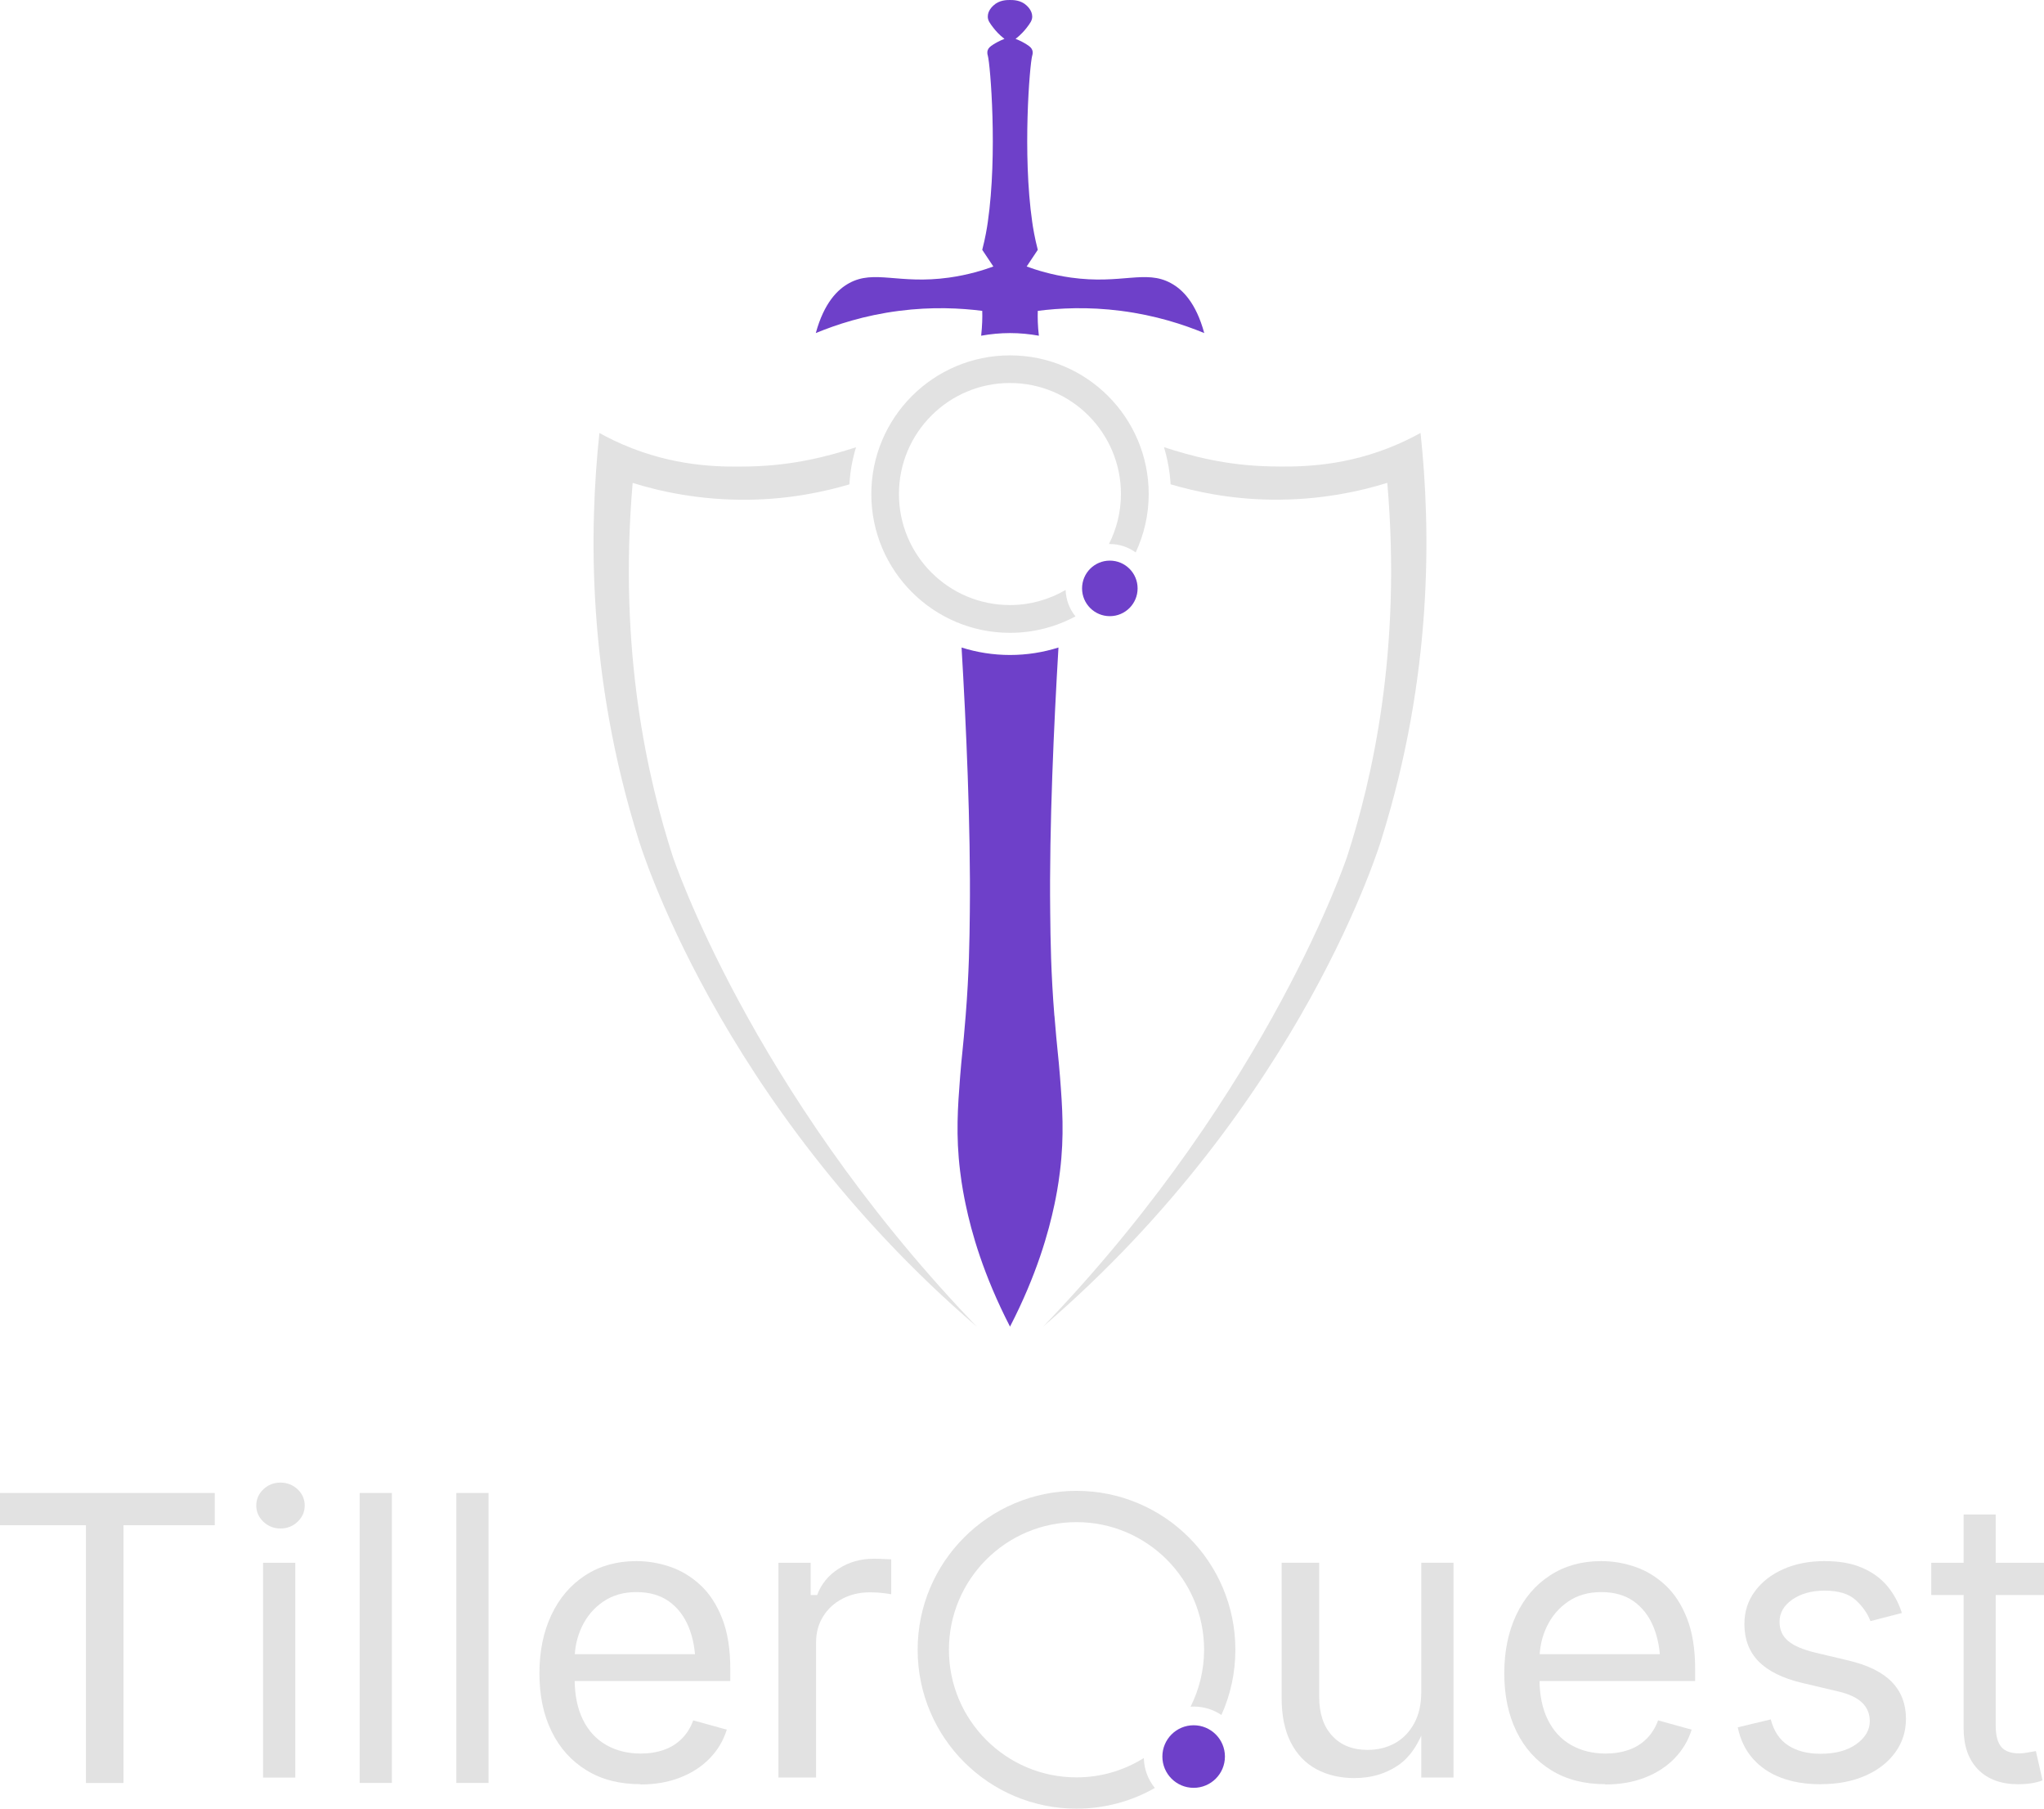
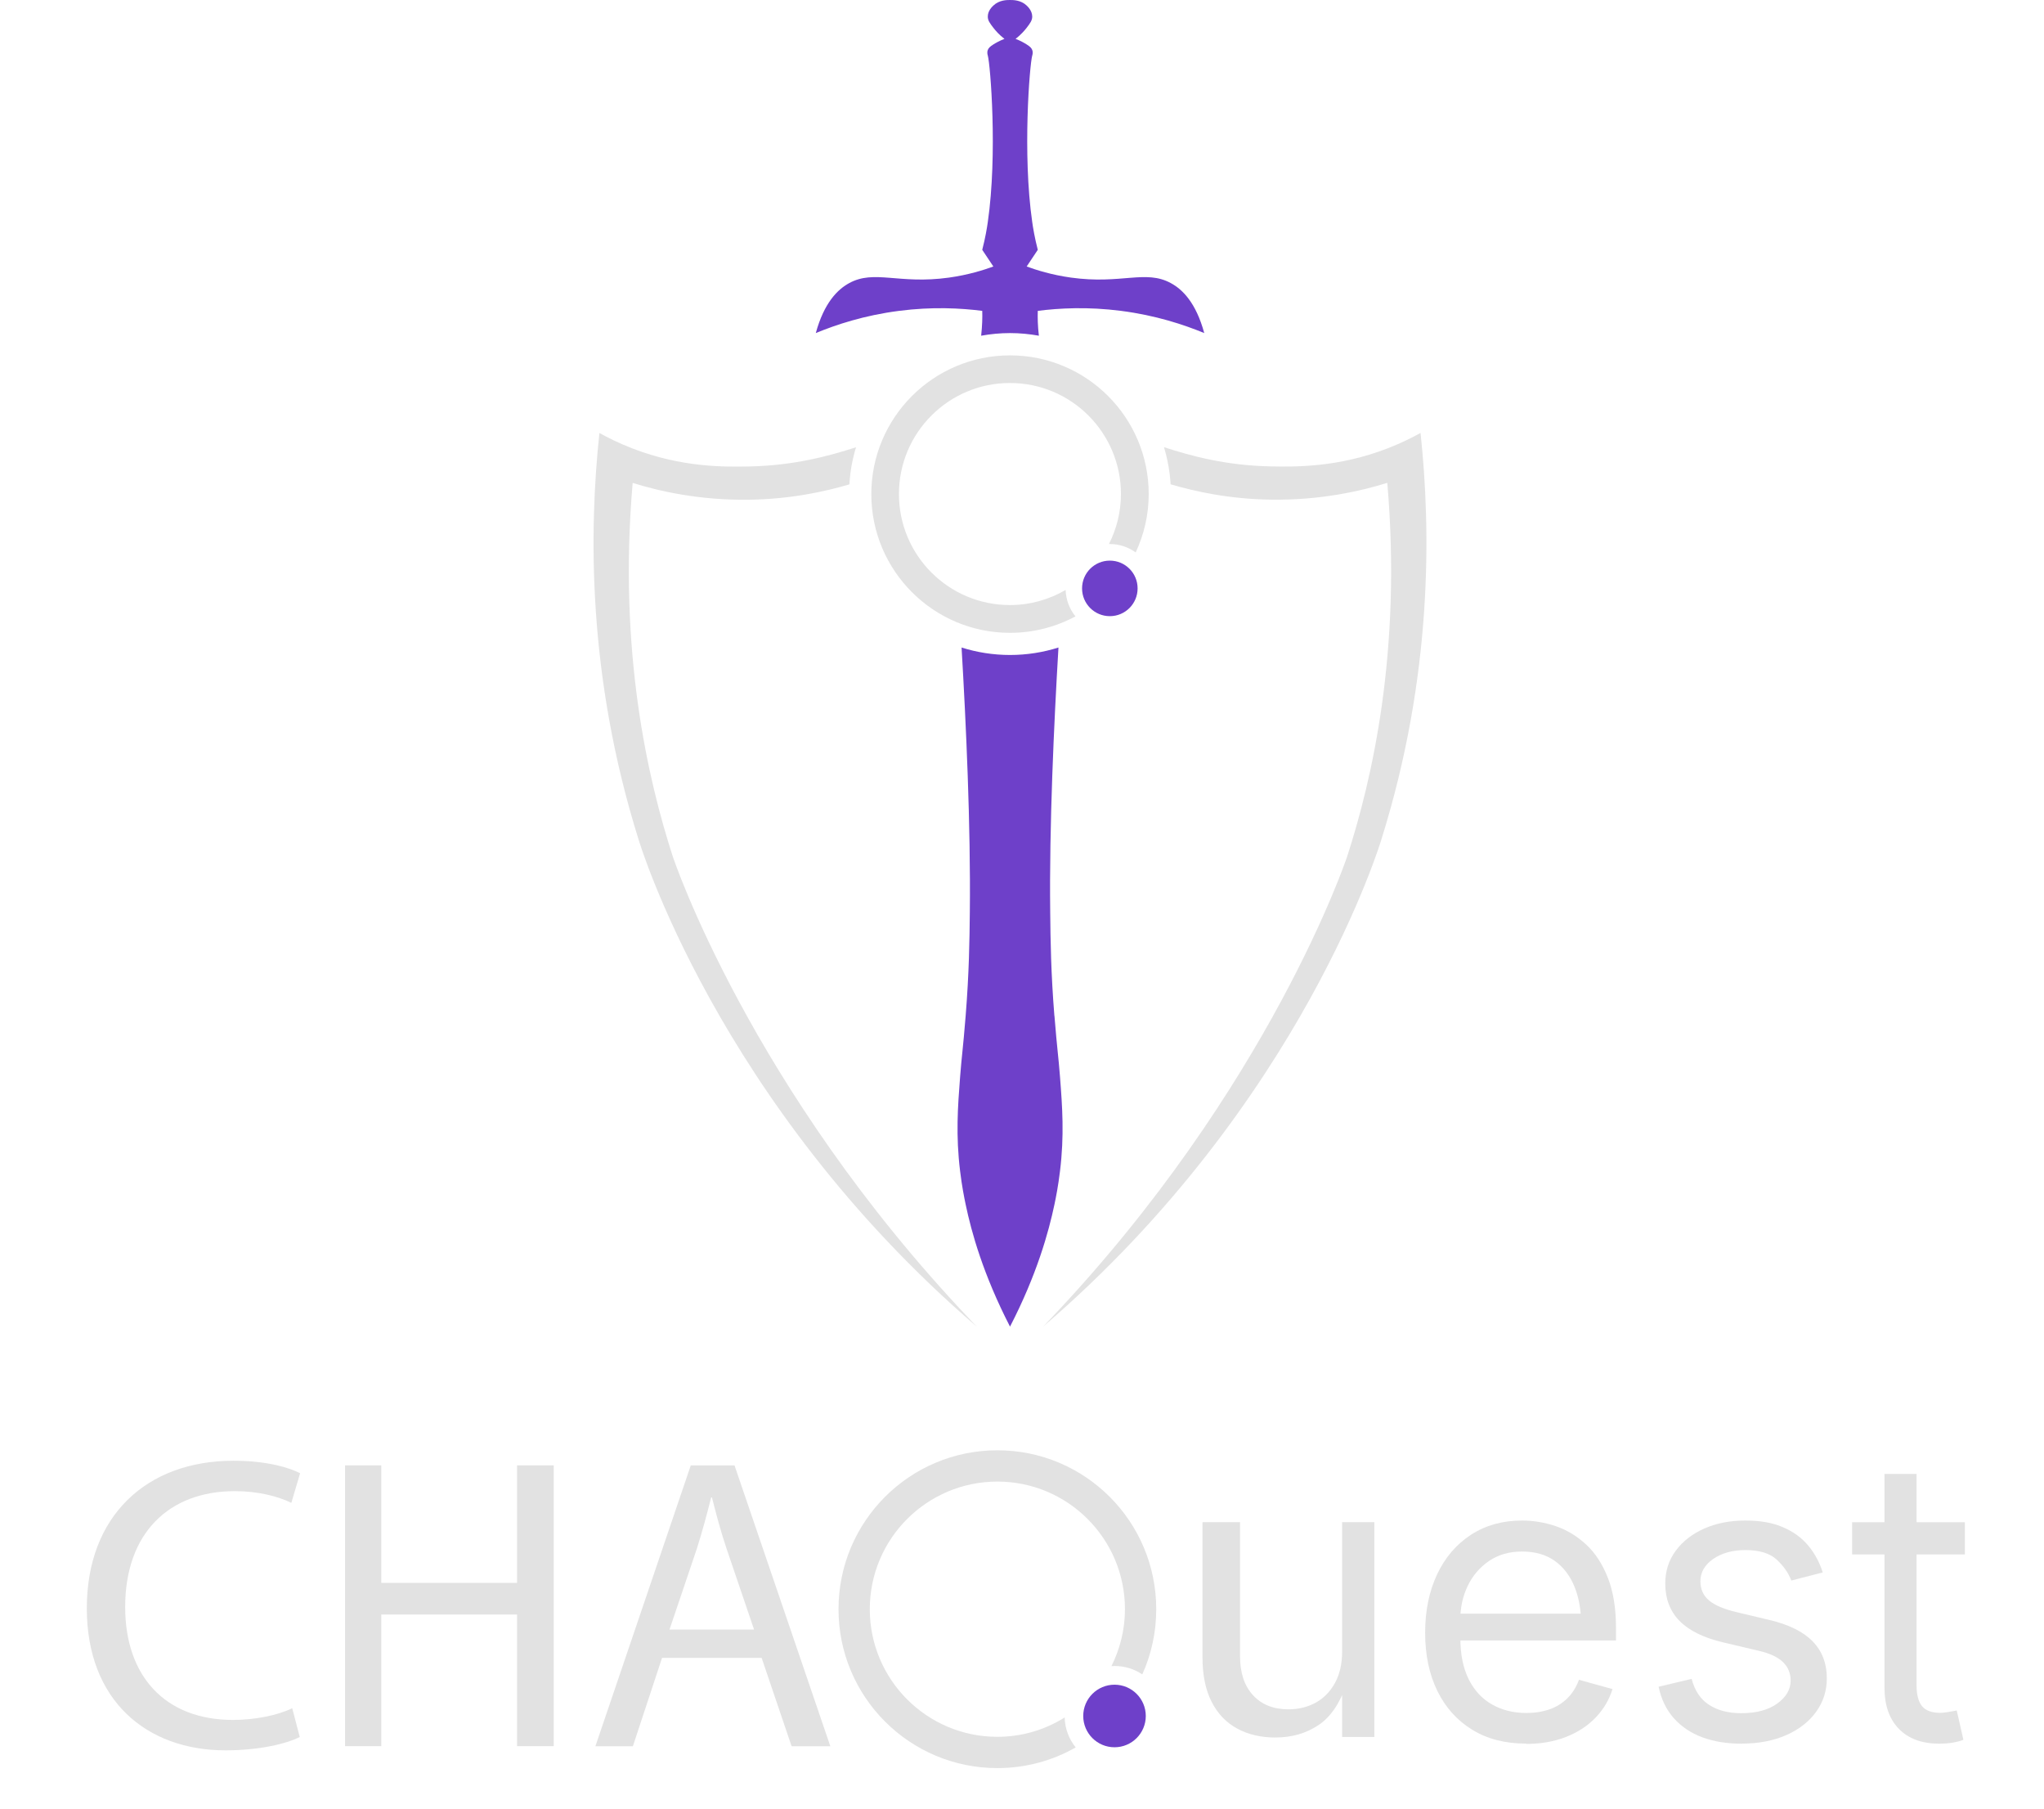
- <svg xmlns="http://www.w3.org/2000/svg" id="Layer_2" data-name="Layer 2" viewBox="0 0 279.72 247.45">
+ <svg xmlns="http://www.w3.org/2000/svg" id="Layer_2" version="1.1" viewBox="0 0 279.72 247.45">
  <defs>
    <style>
-       .cls-1 {
+       .st0 {
        fill: #6e40c9;
      }

-       .cls-2 {
+       .st1 {
        fill: #e2e2e2;
      }
    </style>
  </defs>
  <g id="Backup">
    <g>
      <g>
-         <path class="cls-2" d="M0,208.67v-4.41h29.39v4.41h-12.49v35.27h-5.14v-35.27H0Z" />
-         <path class="cls-2" d="M38.37,209.12c-.9,0-1.67-.31-2.32-.92-.65-.62-.98-1.36-.98-2.22s.33-1.62.98-2.23c.65-.61,1.43-.91,2.32-.91s1.7.3,2.35.91c.65.61.98,1.35.98,2.23s-.33,1.6-.98,2.22c-.65.62-1.43.92-2.35.92ZM36,243.2v-29.39h4.41v29.39h-4.41Z" />
-         <path class="cls-2" d="M53.63,204.26v39.67h-4.41v-39.67h4.41Z" />
-         <path class="cls-2" d="M66.86,204.26v39.67h-4.41v-39.67h4.41Z" />
-         <path class="cls-2" d="M87.63,244.1c-2.85,0-5.31-.63-7.37-1.9-2.07-1.27-3.66-3.04-4.77-5.31-1.12-2.27-1.67-4.92-1.67-7.95s.55-5.69,1.64-8c1.09-2.31,2.63-4.11,4.63-5.41s4.33-1.95,7-1.95c1.56,0,3.11.26,4.63.78,1.52.52,2.9,1.36,4.14,2.51,1.24,1.15,2.23,2.67,2.97,4.56.74,1.88,1.11,4.19,1.11,6.92v1.64h-22.78v-3.67h20.22l-2.21,1.48c0-1.94-.3-3.66-.91-5.16-.61-1.51-1.51-2.68-2.7-3.54-1.2-.85-2.68-1.28-4.46-1.28s-3.3.44-4.56,1.31c-1.27.87-2.23,2.01-2.9,3.41-.67,1.4-1,2.9-1,4.5v2.67c0,2.18.38,4.04,1.13,5.56s1.81,2.68,3.18,3.46c1.36.78,2.94,1.18,4.73,1.18,1.16,0,2.21-.17,3.16-.5s1.77-.84,2.45-1.52c.69-.68,1.21-1.52,1.58-2.52l4.59,1.27c-.46,1.48-1.23,2.78-2.32,3.91-1.09,1.13-2.44,2.01-4.05,2.64-1.61.63-3.42.95-5.45.95Z" />
-         <path class="cls-2" d="M106.53,243.2v-29.39h4.41v4.41h.89c.55-1.5,1.53-2.7,2.94-3.6,1.41-.91,3-1.36,4.77-1.36.35,0,.77,0,1.26.03.49.02.87.04,1.16.05v4.78c-.14-.04-.5-.09-1.06-.16-.57-.07-1.17-.11-1.81-.11-1.42,0-2.69.29-3.81.88-1.13.59-2.01,1.4-2.64,2.43-.64,1.03-.96,2.21-.96,3.55v18.48h-5.14Z" />
-         <path class="cls-2" d="M185.43,243.27c-2,0-3.75-.4-5.26-1.21s-2.69-2.03-3.52-3.66c-.84-1.63-1.26-3.67-1.26-6.12v-18.48h5.14v18.35c0,2.27.59,4.05,1.78,5.33,1.18,1.29,2.8,1.93,4.84,1.93,1.39,0,2.64-.31,3.75-.92,1.11-.62,1.98-1.52,2.63-2.71s.97-2.62.97-4.29v-17.69h4.41v29.39h-4.41v-7.35h.64c-.92,2.72-2.22,4.64-3.91,5.75-1.69,1.11-3.62,1.67-5.79,1.67Z" />
-         <path class="cls-2" d="M219.67,244.1c-2.85,0-5.31-.63-7.37-1.9-2.07-1.27-3.66-3.04-4.77-5.31s-1.67-4.92-1.67-7.95.55-5.69,1.64-8c1.09-2.31,2.63-4.11,4.63-5.41,2-1.3,4.33-1.95,7-1.95,1.56,0,3.11.26,4.63.78,1.52.52,2.9,1.36,4.14,2.51,1.24,1.15,2.23,2.67,2.97,4.56.74,1.88,1.11,4.19,1.11,6.92v1.64h-22.78v-3.67h20.22l-2.21,1.48c0-1.94-.3-3.66-.91-5.16-.61-1.51-1.51-2.68-2.7-3.54-1.2-.85-2.68-1.28-4.46-1.28s-3.3.44-4.56,1.31c-1.27.87-2.23,2.01-2.9,3.41-.67,1.4-1,2.9-1,4.5v2.67c0,2.18.38,4.04,1.13,5.56s1.81,2.68,3.18,3.46c1.36.78,2.94,1.18,4.73,1.18,1.16,0,2.21-.17,3.16-.5s1.77-.84,2.45-1.52c.69-.68,1.21-1.52,1.58-2.52l4.59,1.27c-.46,1.48-1.23,2.78-2.32,3.91-1.09,1.13-2.44,2.01-4.05,2.64-1.61.63-3.42.95-5.45.95Z" />
-         <path class="cls-2" d="M249.17,244.11c-2.02,0-3.82-.29-5.4-.88-1.58-.59-2.87-1.47-3.9-2.63-1.02-1.16-1.71-2.59-2.06-4.28l4.52-1.08c.42,1.62,1.22,2.81,2.39,3.56,1.17.76,2.64,1.14,4.4,1.14,2.06,0,3.7-.44,4.92-1.32,1.22-.88,1.84-1.93,1.84-3.14,0-1.02-.36-1.87-1.07-2.55-.71-.68-1.8-1.18-3.26-1.52l-4.91-1.16c-2.68-.63-4.67-1.62-5.97-2.94-1.3-1.33-1.95-3.03-1.95-5.11,0-1.69.47-3.18,1.43-4.48s2.25-2.31,3.9-3.04c1.65-.73,3.52-1.1,5.61-1.1s3.75.3,5.16.91c1.42.61,2.57,1.44,3.46,2.51.89,1.07,1.55,2.29,1.99,3.68l-4.3,1.11c-.4-1.06-1.08-2.02-2.02-2.88-.94-.86-2.36-1.29-4.26-1.29-1.76,0-3.23.41-4.4,1.21-1.17.81-1.76,1.83-1.76,3.06,0,1.09.4,1.97,1.19,2.63s2.05,1.19,3.78,1.6l4.46,1.06c2.68.63,4.66,1.62,5.94,2.94,1.29,1.33,1.93,3.01,1.93,5.03,0,1.73-.49,3.26-1.47,4.61-.98,1.35-2.34,2.41-4.09,3.18-1.75.77-3.78,1.16-6.09,1.16Z" />
-         <path class="cls-2" d="M279.72,213.81v4.41h-15.43v-4.41h15.43ZM268.7,207.2h4.41v28.89c0,1.32.25,2.28.75,2.89.5.61,1.33.91,2.49.91.28,0,.63-.04,1.07-.11s.83-.14,1.19-.21l.91,4.01c-.46.18-.98.31-1.56.4s-1.16.13-1.73.13c-2.37,0-4.21-.67-5.53-2.02s-1.98-3.23-1.98-5.64v-29.26Z" />
+         <path class="st1" d="M174.6,237.72c-2,0-3.75-.4-5.26-1.21s-2.69-2.03-3.52-3.66c-.84-1.63-1.26-3.67-1.26-6.12v-18.48h5.14v18.35c0,2.27.59,4.05,1.78,5.33,1.18,1.29,2.8,1.93,4.84,1.93,1.39,0,2.64-.31,3.75-.92,1.11-.62,1.98-1.52,2.63-2.71s.97-2.62.97-4.29v-17.69h4.41v29.39h-4.41v-7.35h.64c-.92,2.72-2.22,4.64-3.91,5.75s-3.62,1.67-5.79,1.67h-.01Z" />
+         <path class="st1" d="M208.84,238.55c-2.85,0-5.31-.63-7.37-1.9-2.07-1.27-3.66-3.04-4.77-5.31s-1.67-4.92-1.67-7.95.55-5.69,1.64-8,2.63-4.11,4.63-5.41,4.33-1.95,7-1.95c1.56,0,3.11.26,4.63.78s2.9,1.36,4.14,2.51,2.23,2.67,2.97,4.56c.74,1.88,1.11,4.19,1.11,6.92v1.64h-22.78v-3.67h20.22l-2.21,1.48c0-1.94-.3-3.66-.91-5.16-.61-1.51-1.51-2.68-2.7-3.54-1.2-.85-2.68-1.28-4.46-1.28s-3.3.44-4.56,1.31c-1.27.87-2.23,2.01-2.9,3.41-.67,1.4-1,2.9-1,4.5v2.67c0,2.18.38,4.04,1.13,5.56s1.81,2.68,3.18,3.46c1.36.78,2.94,1.18,4.73,1.18,1.16,0,2.21-.17,3.16-.5s1.77-.84,2.45-1.52c.69-.68,1.21-1.52,1.58-2.52l4.59,1.27c-.46,1.48-1.23,2.78-2.32,3.91-1.09,1.13-2.44,2.01-4.05,2.64s-3.42.95-5.45.95v-.04Z" />
+         <path class="st1" d="M238.34,238.56c-2.02,0-3.82-.29-5.4-.88-1.58-.59-2.87-1.47-3.9-2.63-1.02-1.16-1.71-2.59-2.06-4.28l4.52-1.08c.42,1.62,1.22,2.81,2.39,3.56,1.17.76,2.64,1.14,4.4,1.14,2.06,0,3.7-.44,4.92-1.32s1.84-1.93,1.84-3.14c0-1.02-.36-1.87-1.07-2.55-.71-.68-1.8-1.18-3.26-1.52l-4.91-1.16c-2.68-.63-4.67-1.62-5.97-2.94-1.3-1.33-1.95-3.03-1.95-5.11,0-1.69.47-3.18,1.43-4.48s2.25-2.31,3.9-3.04,3.52-1.1,5.61-1.1,3.75.3,5.16.91c1.42.61,2.57,1.44,3.46,2.51.89,1.07,1.55,2.29,1.99,3.68l-4.3,1.11c-.4-1.06-1.08-2.02-2.02-2.88s-2.36-1.29-4.26-1.29c-1.76,0-3.23.41-4.4,1.21-1.17.81-1.76,1.83-1.76,3.06,0,1.09.4,1.97,1.19,2.63s2.05,1.19,3.78,1.6l4.46,1.06c2.68.63,4.66,1.62,5.94,2.94,1.29,1.33,1.93,3.01,1.93,5.03,0,1.73-.49,3.26-1.47,4.61s-2.34,2.41-4.09,3.18c-1.75.77-3.78,1.16-6.09,1.16h0Z" />
+         <path class="st1" d="M268.89,208.26v4.41h-15.43v-4.41h15.43ZM257.87,201.65h4.41v28.89c0,1.32.25,2.28.75,2.89s1.33.91,2.49.91c.28,0,.63-.04,1.07-.11s.83-.14,1.19-.21l.91,4.01c-.46.18-.98.31-1.56.4s-1.16.13-1.73.13c-2.37,0-4.21-.67-5.53-2.02s-1.98-3.23-1.98-5.64v-29.26h-.02Z" />
      </g>
      <g id="Circle">
-         <circle class="cls-1" cx="163.35" cy="240.32" r="4.28" />
-         <path class="cls-2" d="M156.52,240.53c-2.67,1.67-5.82,2.64-9.2,2.64-9.64,0-17.46-7.82-17.46-17.46s7.82-17.46,17.46-17.46,17.46,7.82,17.46,17.46c0,2.8-.68,5.44-1.85,7.79.14,0,.28-.02.43-.02,1.4,0,2.7.42,3.79,1.15,1.23-2.72,1.91-5.74,1.91-8.92,0-12.01-9.73-21.74-21.74-21.74s-21.74,9.73-21.74,21.74,9.73,21.74,21.74,21.74c3.9,0,7.56-1.03,10.72-2.83-.91-1.12-1.47-2.54-1.51-4.09Z" />
+         <circle class="st0" cx="152.52" cy="234.77" r="4.28" />
+         <path class="st1" d="M145.69,234.98c-2.67,1.67-5.82,2.64-9.2,2.64-9.64,0-17.46-7.82-17.46-17.46s7.82-17.46,17.46-17.46,17.46,7.82,17.46,17.46c0,2.8-.68,5.44-1.85,7.79.14,0,.28-.02.43-.02,1.4,0,2.7.42,3.79,1.15,1.23-2.72,1.91-5.74,1.91-8.92,0-12.01-9.73-21.74-21.74-21.74s-21.74,9.73-21.74,21.74,9.73,21.74,21.74,21.74c3.9,0,7.56-1.03,10.72-2.83-.91-1.12-1.47-2.54-1.51-4.09h0Z" />
      </g>
    </g>
    <g id="Logo">
-       <g id="Circle-2" data-name="Circle">
-         <path class="cls-1" d="M151.88,76.7c-2.1,0-3.8,1.7-3.8,3.8s1.7,3.8,3.8,3.8,3.8-1.7,3.8-3.8-1.7-3.8-3.8-3.8Z" />
-         <path class="cls-2" d="M145.82,80.72c-2.24,1.3-4.83,2.06-7.61,2.06-8.39,0-15.19-6.8-15.19-15.19s6.8-15.19,15.19-15.19,15.19,6.8,15.19,15.19c0,2.46-.6,4.78-1.64,6.84.04,0,.08,0,.12,0,1.32,0,2.54.43,3.54,1.15,1.13-2.43,1.78-5.13,1.78-7.98,0-10.48-8.5-18.98-18.98-18.98s-18.98,8.5-18.98,18.98,8.5,18.98,18.98,18.98c3.24,0,6.29-.82,8.96-2.25-.81-.99-1.3-2.24-1.35-3.61Z" />
+       <g id="Circle-2">
+         <path class="st0" d="M151.88,76.7c-2.1,0-3.8,1.7-3.8,3.8s1.7,3.8,3.8,3.8,3.8-1.7,3.8-3.8-1.7-3.8-3.8-3.8Z" />
+         <path class="st1" d="M145.82,80.72c-2.24,1.3-4.83,2.06-7.61,2.06-8.39,0-15.19-6.8-15.19-15.19s6.8-15.19,15.19-15.19,15.19,6.8,15.19,15.19c0,2.46-.6,4.78-1.64,6.84h.12c1.32,0,2.54.43,3.54,1.15,1.13-2.43,1.78-5.13,1.78-7.98,0-10.48-8.5-18.98-18.98-18.98s-18.98,8.5-18.98,18.98,8.5,18.98,18.98,18.98c3.24,0,6.29-.82,8.96-2.25-.81-.99-1.3-2.24-1.35-3.61h0Z" />
      </g>
      <g>
-         <path class="cls-1" d="M134.42,42.53c.03.9,0,2.06-.15,3.4,1.28-.23,2.6-.36,3.95-.36s2.67.13,3.95.36c-.16-1.33-.18-2.5-.15-3.4,2.91-.37,6.83-.59,11.39,0,4.75.61,8.61,1.89,11.39,3.04-1.14-4.2-3.01-5.99-4.56-6.83-3.47-1.9-6.77.2-13.67-.76-2.66-.37-4.76-1.04-6.07-1.52.51-.76,1.01-1.52,1.52-2.28-.43-1.67-.65-3.01-.76-3.8-1.35-9.34-.35-21.54,0-22.78.03-.09.13-.42,0-.76-.1-.27-.3-.47-.76-.76-.35-.22-.85-.51-1.52-.76.72-.56,1.21-1.12,1.52-1.52.49-.64.75-1,.76-1.52,0-.79-.58-1.35-.76-1.52-.8-.76-1.84-.76-2.28-.76s-1.48,0-2.28.76c-.18.17-.77.73-.76,1.52,0,.52.27.88.76,1.52.31.4.79.96,1.52,1.52-.66.25-1.17.54-1.52.76-.46.29-.66.49-.76.76-.13.34-.03.66,0,.76.35,1.24,1.35,13.44,0,22.78-.11.79-.33,2.13-.76,3.8.51.76,1.01,1.52,1.52,2.28-1.31.48-3.42,1.15-6.07,1.52-6.9.96-10.2-1.14-13.67.76-1.55.85-3.41,2.64-4.56,6.83,2.78-1.15,6.64-2.43,11.39-3.04,4.56-.59,8.48-.37,11.39,0Z" />
-         <path class="cls-1" d="M144.29,138.97c-.47-5.88-.53-10.31-.57-14.17-.14-11.79.52-25.92,1.13-36.21-2.09.66-4.32,1.02-6.63,1.02s-4.54-.36-6.63-1.02c.61,10.29,1.26,24.42,1.13,36.21-.04,3.86-.1,8.29-.57,14.17-.38,4.72-.54,5.49-.76,8.35-.32,4.13-.6,8.02,0,12.91.25,2.07.56,3.61.76,4.56.78,3.75,2.4,9.59,6.07,16.71,3.68-7.12,5.29-12.96,6.08-16.71.2-.95.51-2.49.76-4.56.6-4.89.32-8.78,0-12.91-.22-2.87-.38-3.63-.76-8.35Z" />
+         <path class="st0" d="M134.42,42.53c.03.9,0,2.06-.15,3.4,1.28-.23,2.6-.36,3.95-.36s2.67.13,3.95.36c-.16-1.33-.18-2.5-.15-3.4,2.91-.37,6.83-.59,11.39,0,4.75.61,8.61,1.89,11.39,3.04-1.14-4.2-3.01-5.99-4.56-6.83-3.47-1.9-6.77.2-13.67-.76-2.66-.37-4.76-1.04-6.07-1.52.51-.76,1.01-1.52,1.52-2.28-.43-1.67-.65-3.01-.76-3.8-1.35-9.34-.35-21.54,0-22.78.03-.09.13-.42,0-.76-.1-.27-.3-.47-.76-.76-.35-.22-.85-.51-1.52-.76.72-.56,1.21-1.12,1.52-1.52.49-.64.75-1,.76-1.52,0-.79-.58-1.35-.76-1.52C139.7,0,138.66,0,138.22,0S136.74,0,135.94.76c-.18.17-.77.73-.76,1.52,0,.52.27.88.76,1.52.31.4.79.96,1.52,1.52-.66.25-1.17.54-1.52.76-.46.29-.66.49-.76.76-.13.34-.03.66,0,.76.35,1.24,1.35,13.44,0,22.78-.11.79-.33,2.13-.76,3.8.51.76,1.01,1.52,1.52,2.28-1.31.48-3.42,1.15-6.07,1.52-6.9.96-10.2-1.14-13.67.76-1.55.85-3.41,2.64-4.56,6.83,2.78-1.15,6.64-2.43,11.39-3.04,4.56-.59,8.48-.37,11.39,0h0Z" />
+         <path class="st0" d="M144.29,138.97c-.47-5.88-.53-10.31-.57-14.17-.14-11.79.52-25.92,1.13-36.21-2.09.66-4.32,1.02-6.63,1.02s-4.54-.36-6.63-1.02c.61,10.29,1.26,24.42,1.13,36.21-.04,3.86-.1,8.29-.57,14.17-.38,4.72-.54,5.49-.76,8.35-.32,4.13-.6,8.02,0,12.91.25,2.07.56,3.61.76,4.56.78,3.75,2.4,9.59,6.07,16.71,3.68-7.12,5.29-12.96,6.08-16.71.2-.95.51-2.49.76-4.56.6-4.89.32-8.78,0-12.91-.22-2.87-.38-3.63-.76-8.35h0Z" />
      </g>
      <g>
-         <path class="cls-2" d="M92.06,117.15c-3.35-10.37-7.48-27.92-5.48-51.08,3.63,1.13,9.14,2.39,15.89,2.3,5.81-.08,10.49-1.14,13.77-2.1.1-1.76.41-3.46.91-5.08-3.59,1.16-8.43,2.51-14.67,2.63-3.28.06-9.14.16-15.94-2.47-1.92-.74-3.46-1.53-4.51-2.11-1.42,13.28-1.67,33.18,5.34,55.56,0,0,10.68,36.1,46.3,66.7.06.05-.25-.26-.85-.89-30.28-31.85-40.76-63.46-40.76-63.46Z" />
-         <path class="cls-2" d="M194.41,59.23c-1.06.58-2.59,1.37-4.51,2.11-6.8,2.63-12.66,2.53-15.94,2.47-6.25-.11-11.08-1.47-14.67-2.63.49,1.62.8,3.32.91,5.08,3.28.96,7.95,2.02,13.76,2.1,6.76.09,12.26-1.17,15.89-2.3,2,23.16-2.13,40.71-5.48,51.08,0,0-10.48,31.61-40.76,63.46-.6.63-.9.94-.85.89,35.62-30.6,46.3-66.7,46.3-66.7,7.01-22.38,6.76-42.28,5.34-55.56Z" />
+         <path class="st1" d="M92.06,117.15c-3.35-10.37-7.48-27.92-5.48-51.08,3.63,1.13,9.14,2.39,15.89,2.3,5.81-.08,10.49-1.14,13.77-2.1.1-1.76.41-3.46.91-5.08-3.59,1.16-8.43,2.51-14.67,2.63-3.28.06-9.14.16-15.94-2.47-1.92-.74-3.46-1.53-4.51-2.11-1.42,13.28-1.67,33.18,5.34,55.56,0,0,10.68,36.1,46.3,66.7.06.05-.25-.26-.85-.89-30.28-31.85-40.76-63.46-40.76-63.46Z" />
+         <path class="st1" d="M194.41,59.23c-1.06.58-2.59,1.37-4.51,2.11-6.8,2.63-12.66,2.53-15.94,2.47-6.25-.11-11.08-1.47-14.67-2.63.49,1.62.8,3.32.91,5.08,3.28.96,7.95,2.02,13.76,2.1,6.76.09,12.26-1.17,15.89-2.3,2,23.16-2.13,40.71-5.48,51.08,0,0-10.48,31.61-40.76,63.46-.6.63-.9.94-.85.89,35.62-30.6,46.3-66.7,46.3-66.7,7.01-22.38,6.76-42.28,5.34-55.56h0Z" />
      </g>
+     </g>
+     <g>
+       <path class="st1" d="M41.01,237.65c-1.82.91-5.47,1.82-10.15,1.82-10.83,0-18.98-6.84-18.98-19.44s8.15-20.18,20.07-20.18c4.79,0,7.81,1.03,9.12,1.71l-1.2,4.05c-1.88-.91-4.56-1.6-7.75-1.6-9.01,0-14.99,5.76-14.99,15.85,0,9.41,5.42,15.45,14.76,15.45,3.02,0,6.1-.63,8.1-1.6l1.03,3.93Z" />
+       <path class="st1" d="M52.18,200.48v16.08h18.58v-16.08h5.02v38.42h-5.02v-18.01h-18.58v18.01h-4.96v-38.42h4.96Z" />
+       <path class="st1" d="M90.6,226.82l-3.99,12.09h-5.13l13.05-38.42h5.99l13.11,38.42h-5.3l-4.1-12.09h-13.62ZM103.19,222.94l-3.76-11.06c-.85-2.51-1.43-4.79-2-7.01h-.11c-.57,2.28-1.2,4.62-1.94,6.96l-3.76,11.12h11.57Z" />
    </g>
  </g>
</svg>
